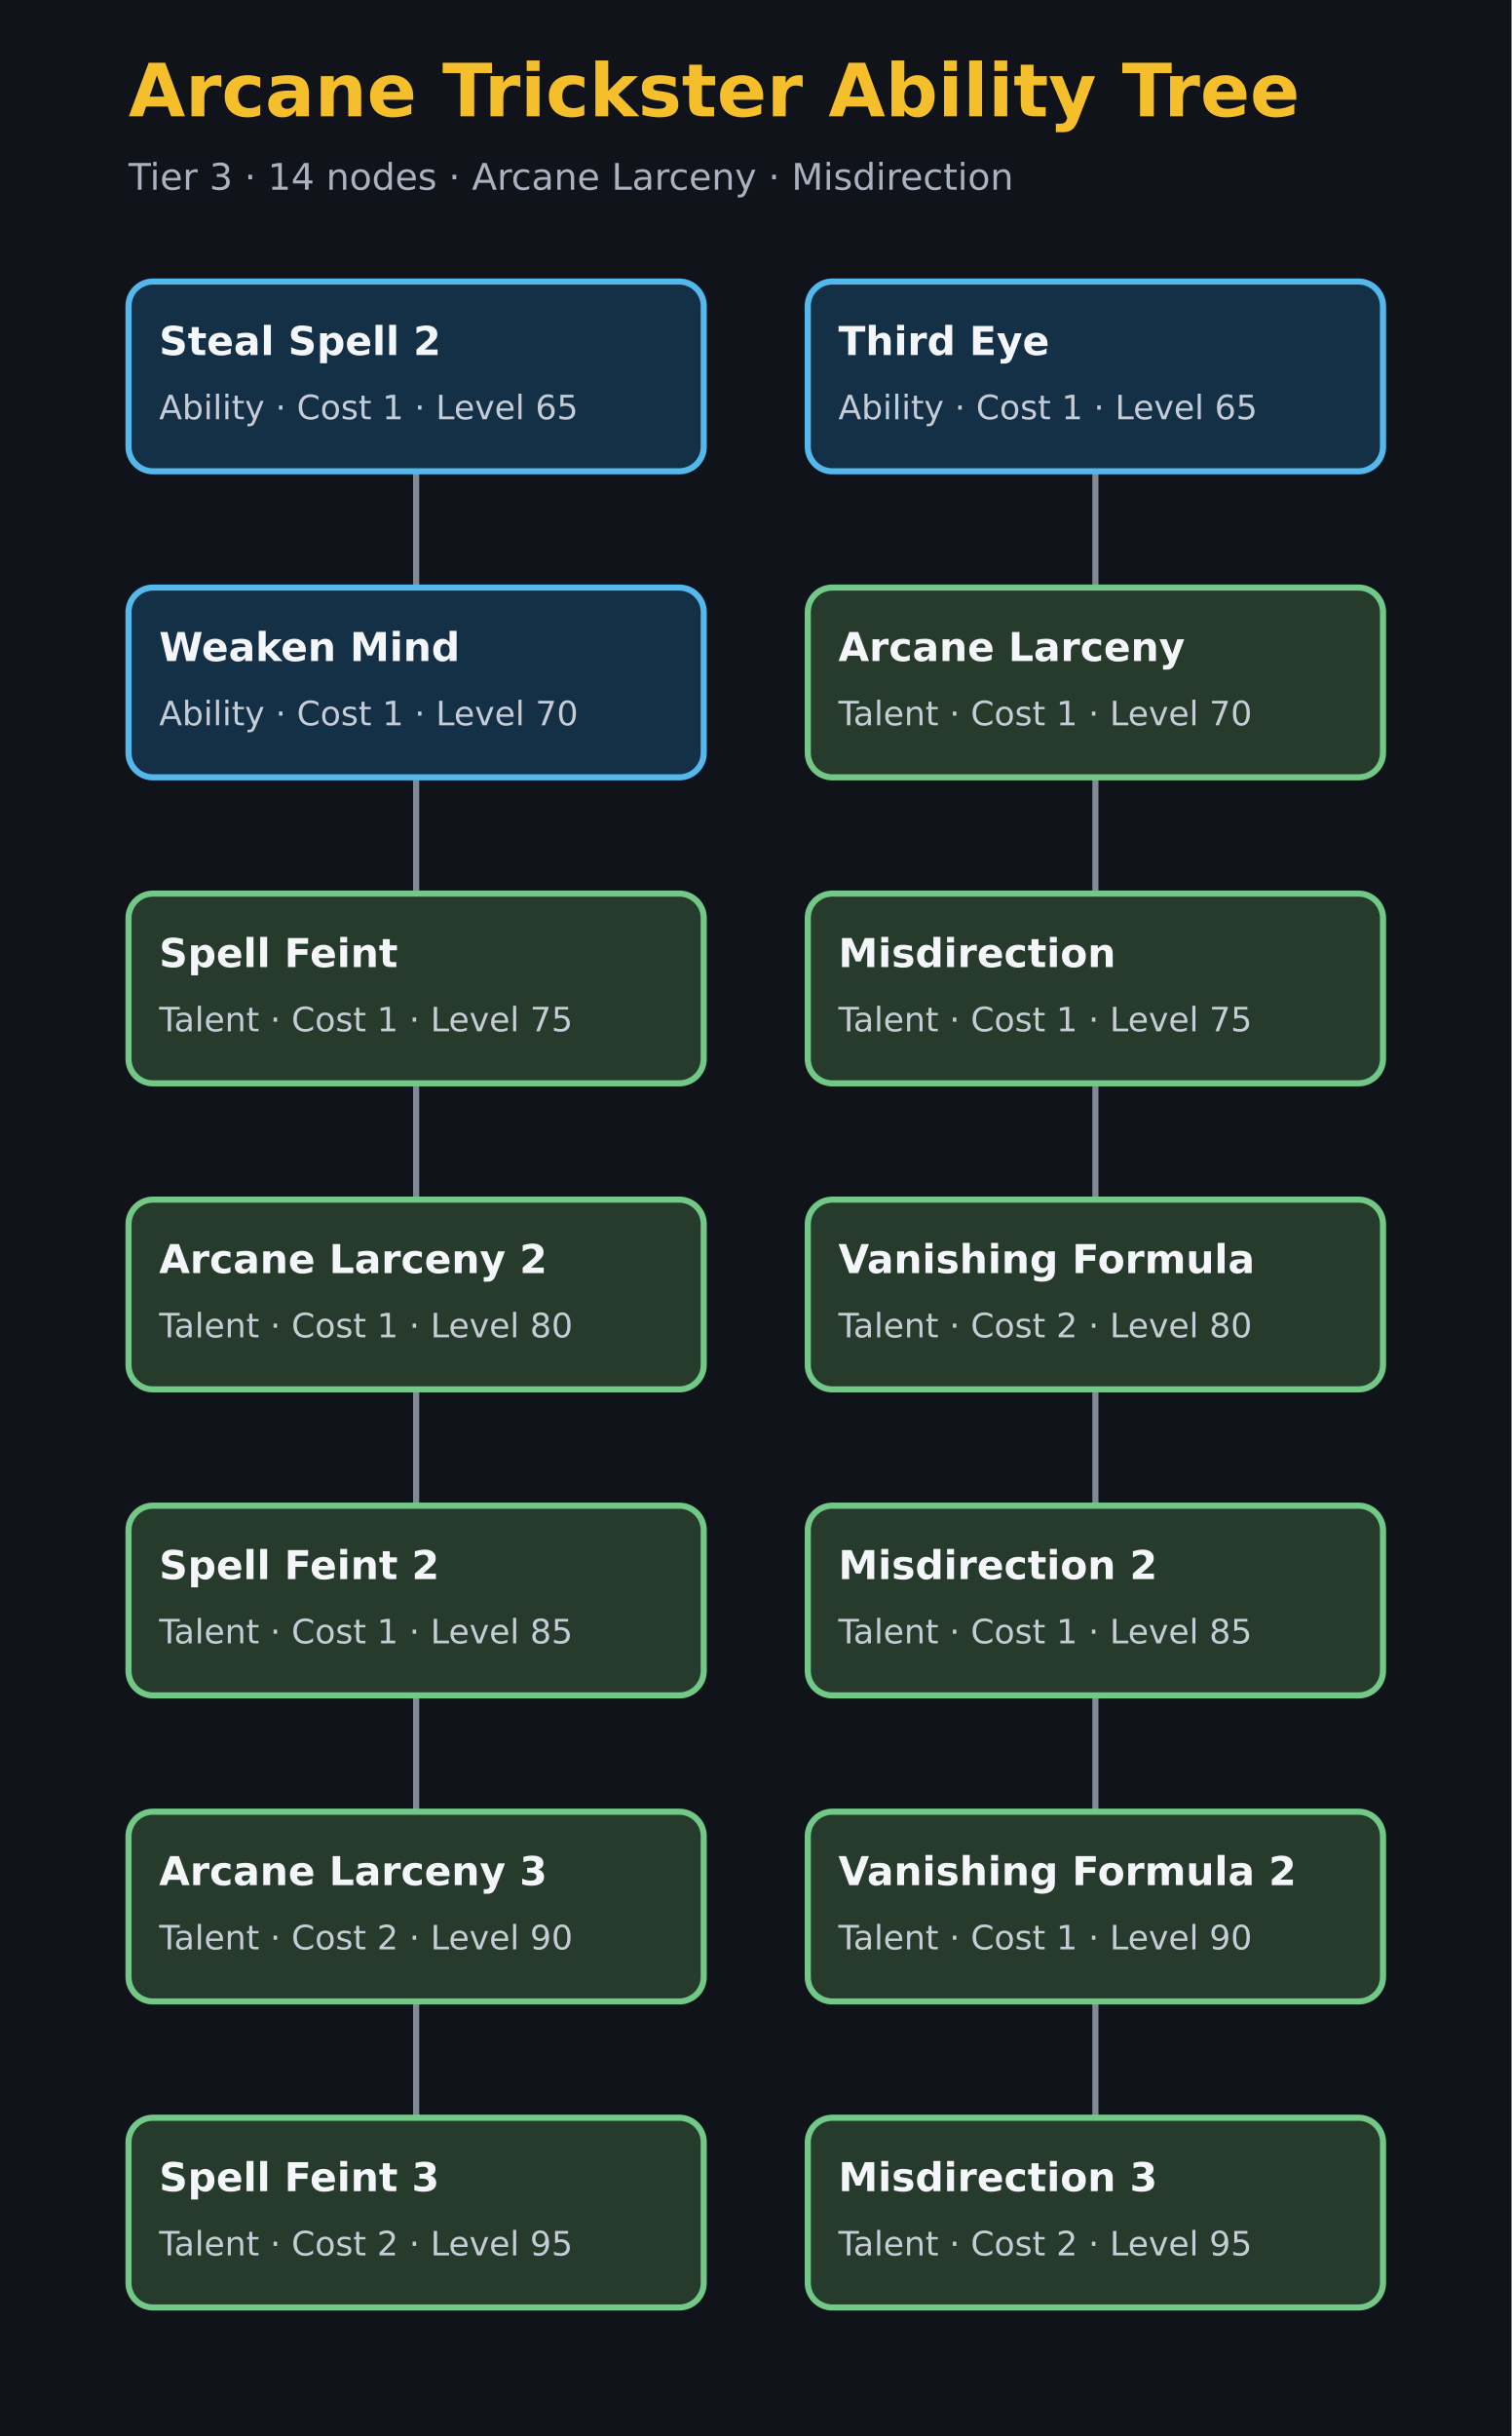
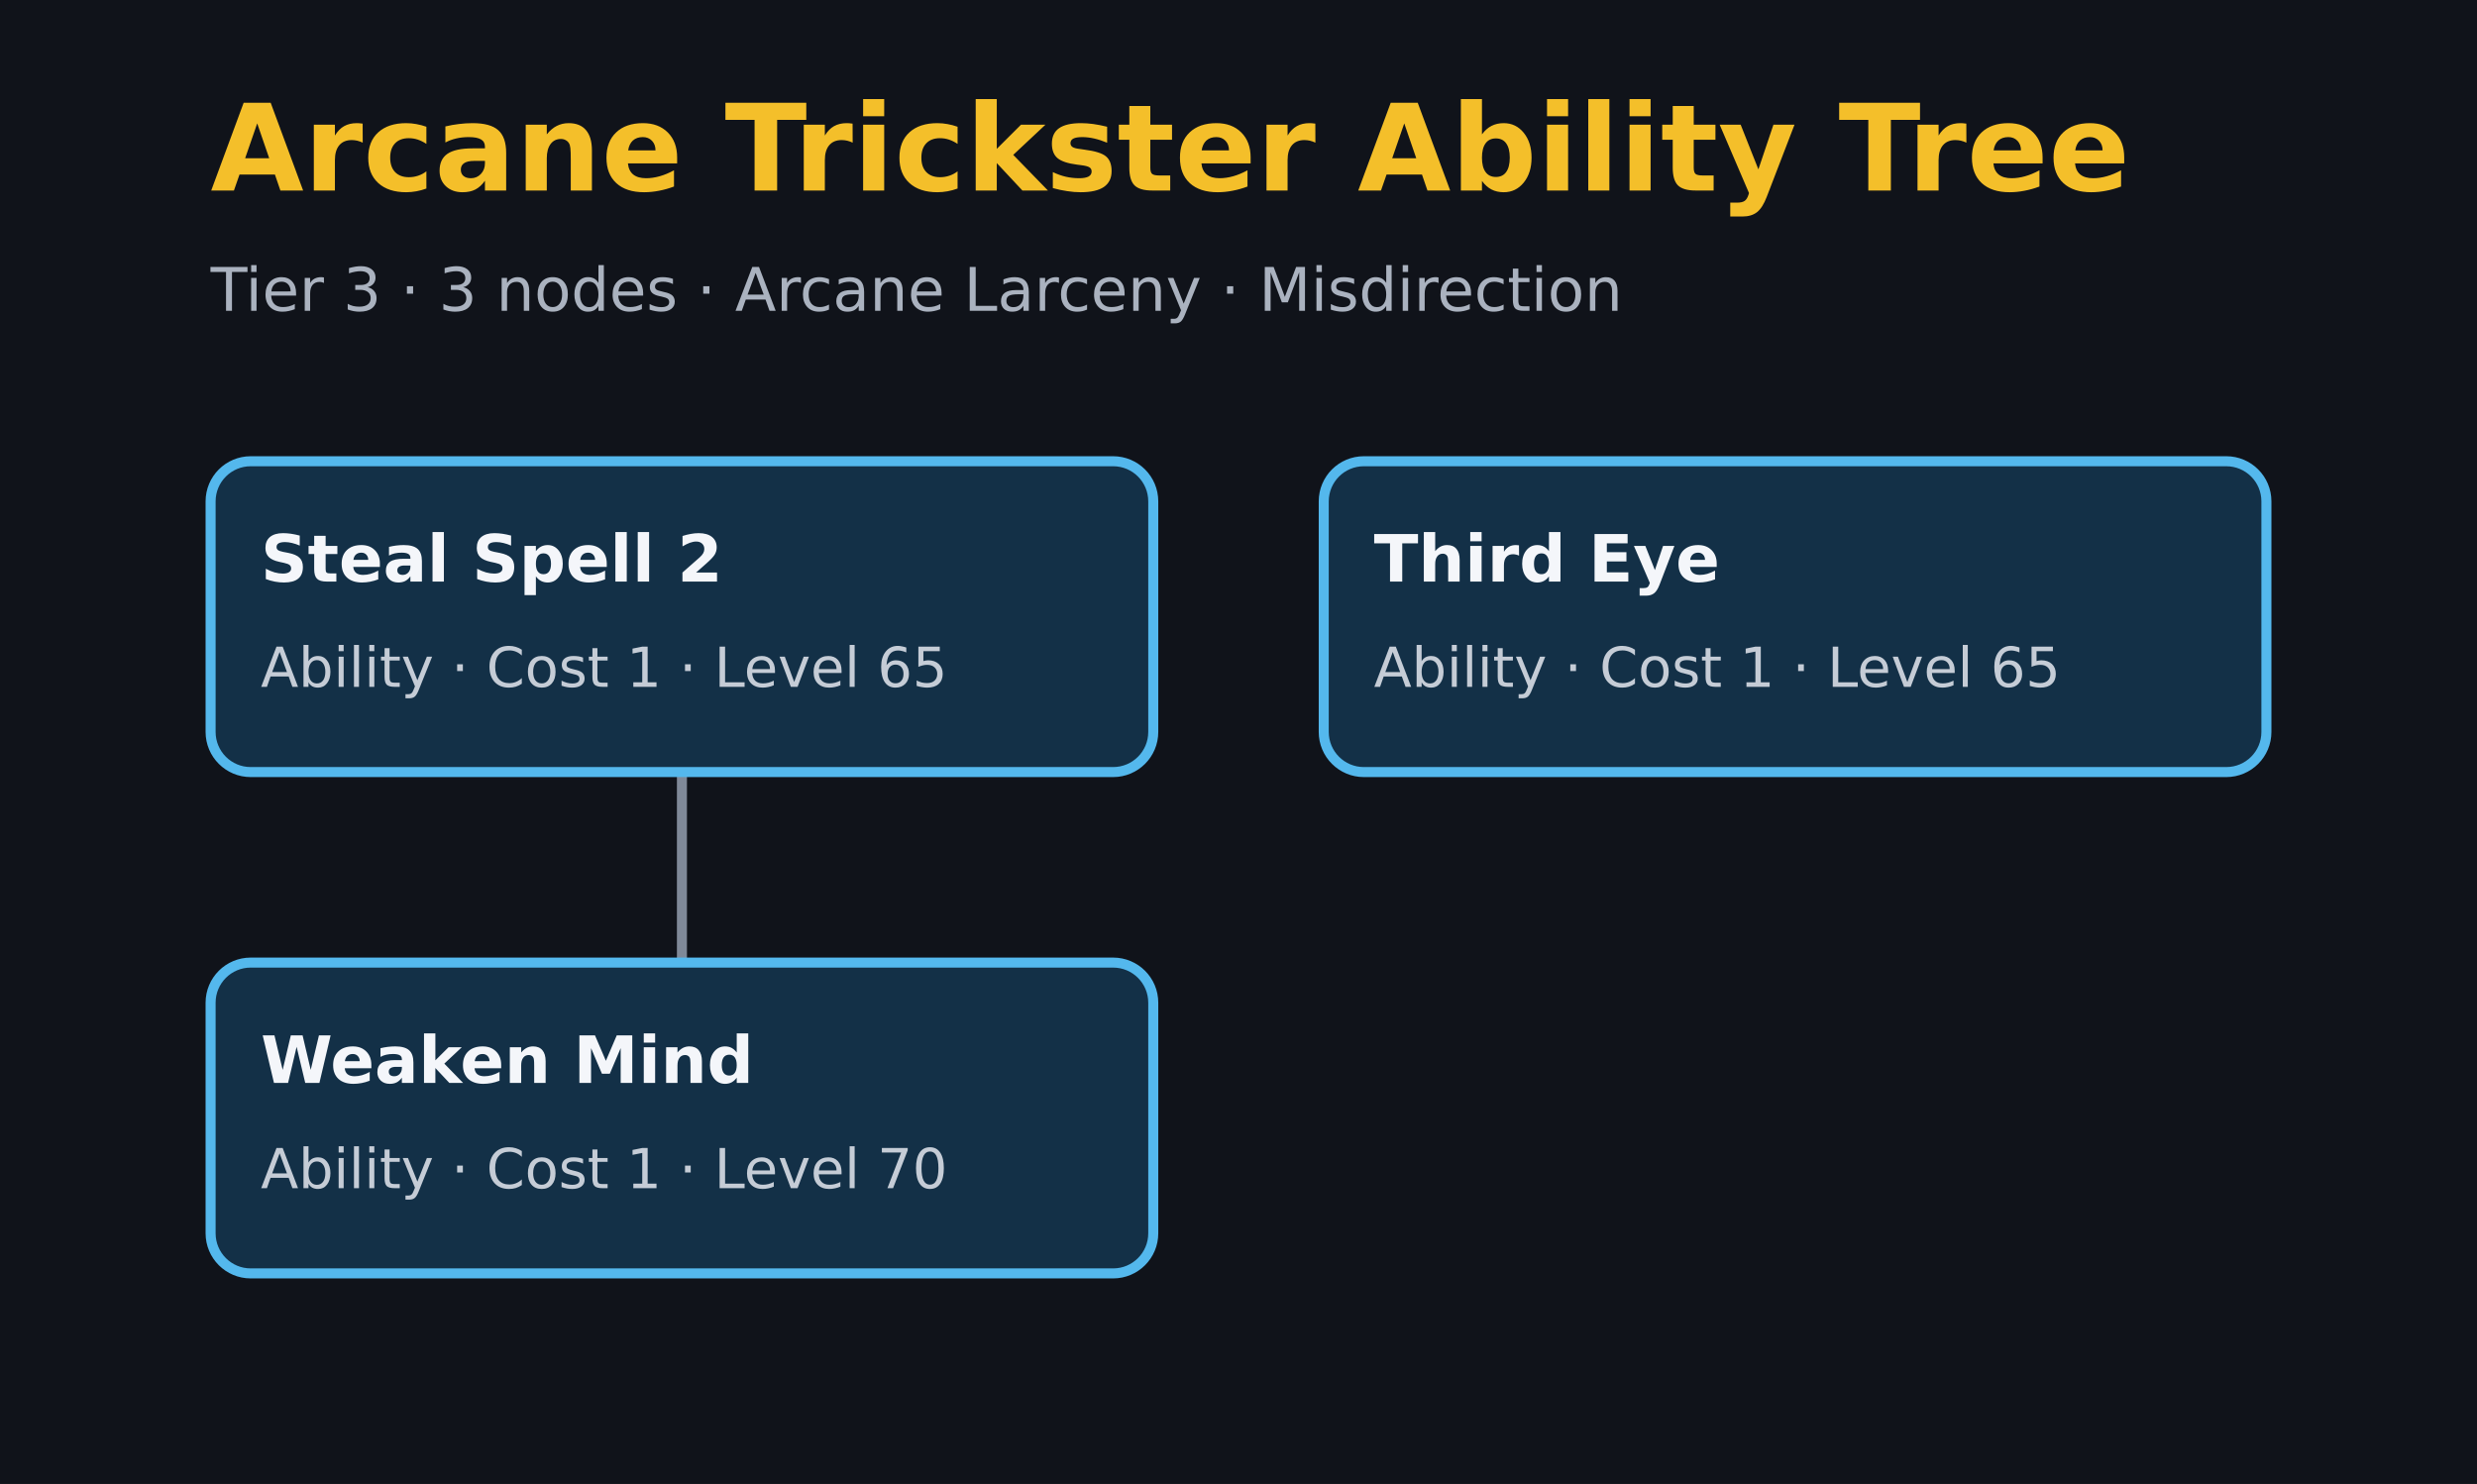
- <svg xmlns="http://www.w3.org/2000/svg" width="494" height="796" viewBox="0 0 494 796">
+ <svg xmlns="http://www.w3.org/2000/svg" width="494" height="296" viewBox="0 0 494 296">
  <style>
text{font-family:DejaVu Sans,Arial,sans-serif}
.title{fill:#f4bf2a;font-size:24px;font-weight:700}
.meta{fill:#aab2bf;font-size:12px}
.name{fill:#f4f6fa;font-size:13px;font-weight:700}
.detail{fill:#c5ccd6;font-size:11px}
.resource{fill:#e6bfdc;font-size:9px;font-weight:700}
.edge{fill:none;stroke:#7f8998;stroke-width:2}
.promotion-edge{fill:none;stroke:#c59d3d;stroke-width:3}
</style>
-   <rect width="494" height="796" fill="#10131a" />
+   <rect width="494" height="296" fill="#10131a" />
  <text class="title" x="42" y="38">Arcane Trickster Ability Tree</text>
-   <text class="meta" x="42" y="62">Tier 3 · 14 nodes · Arcane Larceny · Misdirection</text>
+   <text class="meta" x="42" y="62">Tier 3 · 3 nodes · Arcane Larceny · Misdirection</text>
  <path class="edge" d="M 136.0 123.0 V 173.0 H 136.0 V 223.0" />
-   <path class="edge" d="M 358.0 123.0 V 173.0 H 358.0 V 223.0" />
-   <path class="edge" d="M 358.0 223.0 V 273.0 H 358.0 V 323.0" />
-   <path class="edge" d="M 136.0 223.0 V 273.0 H 136.0 V 323.0" />
-   <path class="edge" d="M 358.0 323.0 V 373.0 H 358.0 V 423.0" />
-   <path class="edge" d="M 136.0 323.0 V 373.0 H 136.0 V 423.0" />
-   <path class="edge" d="M 358.0 423.0 V 473.0 H 358.0 V 523.0" />
-   <path class="edge" d="M 136.0 423.0 V 473.0 H 136.0 V 523.0" />
-   <path class="edge" d="M 358.0 523.0 V 573.0 H 358.0 V 623.0" />
-   <path class="edge" d="M 136.0 523.0 V 573.0 H 136.0 V 623.0" />
-   <path class="edge" d="M 358.0 623.0 V 673.0 H 358.0 V 723.0" />
-   <path class="edge" d="M 136.0 623.0 V 673.0 H 136.0 V 723.0" />
  <rect x="42.0" y="92.0" width="188" height="62" rx="8" fill="#133047" stroke="#54b8ed" stroke-width="2" />
  <text class="name" x="52.0" y="116.0">Steal Spell 2</text>
  <text class="detail" x="52.0" y="137.0">Ability · Cost 1 · Level 65</text>
  <rect x="42.0" y="192.0" width="188" height="62" rx="8" fill="#133047" stroke="#54b8ed" stroke-width="2" />
  <text class="name" x="52.0" y="216.0">Weaken Mind</text>
  <text class="detail" x="52.0" y="237.0">Ability · Cost 1 · Level 70</text>
  <rect x="264.0" y="92.0" width="188" height="62" rx="8" fill="#133047" stroke="#54b8ed" stroke-width="2" />
  <text class="name" x="274.0" y="116.0">Third Eye</text>
  <text class="detail" x="274.0" y="137.0">Ability · Cost 1 · Level 65</text>
-   <rect x="264.0" y="192.0" width="188" height="62" rx="8" fill="#263b2b" stroke="#72c987" stroke-width="2" />
-   <text class="name" x="274.0" y="216.0">Arcane Larceny</text>
-   <text class="detail" x="274.0" y="237.0">Talent · Cost 1 · Level 70</text>
-   <rect x="264.0" y="292.0" width="188" height="62" rx="8" fill="#263b2b" stroke="#72c987" stroke-width="2" />
-   <text class="name" x="274.0" y="316.0">Misdirection</text>
-   <text class="detail" x="274.0" y="337.0">Talent · Cost 1 · Level 75</text>
-   <rect x="42.0" y="292.0" width="188" height="62" rx="8" fill="#263b2b" stroke="#72c987" stroke-width="2" />
-   <text class="name" x="52.0" y="316.0">Spell Feint</text>
-   <text class="detail" x="52.0" y="337.0">Talent · Cost 1 · Level 75</text>
-   <rect x="264.0" y="392.0" width="188" height="62" rx="8" fill="#263b2b" stroke="#72c987" stroke-width="2" />
-   <text class="name" x="274.0" y="416.0">Vanishing Formula</text>
-   <text class="detail" x="274.0" y="437.0">Talent · Cost 2 · Level 80</text>
-   <rect x="42.0" y="392.0" width="188" height="62" rx="8" fill="#263b2b" stroke="#72c987" stroke-width="2" />
-   <text class="name" x="52.0" y="416.0">Arcane Larceny 2</text>
-   <text class="detail" x="52.0" y="437.0">Talent · Cost 1 · Level 80</text>
-   <rect x="264.0" y="492.0" width="188" height="62" rx="8" fill="#263b2b" stroke="#72c987" stroke-width="2" />
-   <text class="name" x="274.0" y="516.0">Misdirection 2</text>
-   <text class="detail" x="274.0" y="537.0">Talent · Cost 1 · Level 85</text>
-   <rect x="42.0" y="492.0" width="188" height="62" rx="8" fill="#263b2b" stroke="#72c987" stroke-width="2" />
-   <text class="name" x="52.0" y="516.0">Spell Feint 2</text>
-   <text class="detail" x="52.0" y="537.0">Talent · Cost 1 · Level 85</text>
-   <rect x="264.0" y="592.0" width="188" height="62" rx="8" fill="#263b2b" stroke="#72c987" stroke-width="2" />
-   <text class="name" x="274.0" y="616.0">Vanishing Formula 2</text>
-   <text class="detail" x="274.0" y="637.0">Talent · Cost 1 · Level 90</text>
-   <rect x="42.0" y="592.0" width="188" height="62" rx="8" fill="#263b2b" stroke="#72c987" stroke-width="2" />
-   <text class="name" x="52.0" y="616.0">Arcane Larceny 3</text>
-   <text class="detail" x="52.0" y="637.0">Talent · Cost 2 · Level 90</text>
-   <rect x="264.0" y="692.0" width="188" height="62" rx="8" fill="#263b2b" stroke="#72c987" stroke-width="2" />
-   <text class="name" x="274.0" y="716.0">Misdirection 3</text>
-   <text class="detail" x="274.0" y="737.0">Talent · Cost 2 · Level 95</text>
-   <rect x="42.0" y="692.0" width="188" height="62" rx="8" fill="#263b2b" stroke="#72c987" stroke-width="2" />
-   <text class="name" x="52.0" y="716.0">Spell Feint 3</text>
-   <text class="detail" x="52.0" y="737.0">Talent · Cost 2 · Level 95</text>
</svg>
